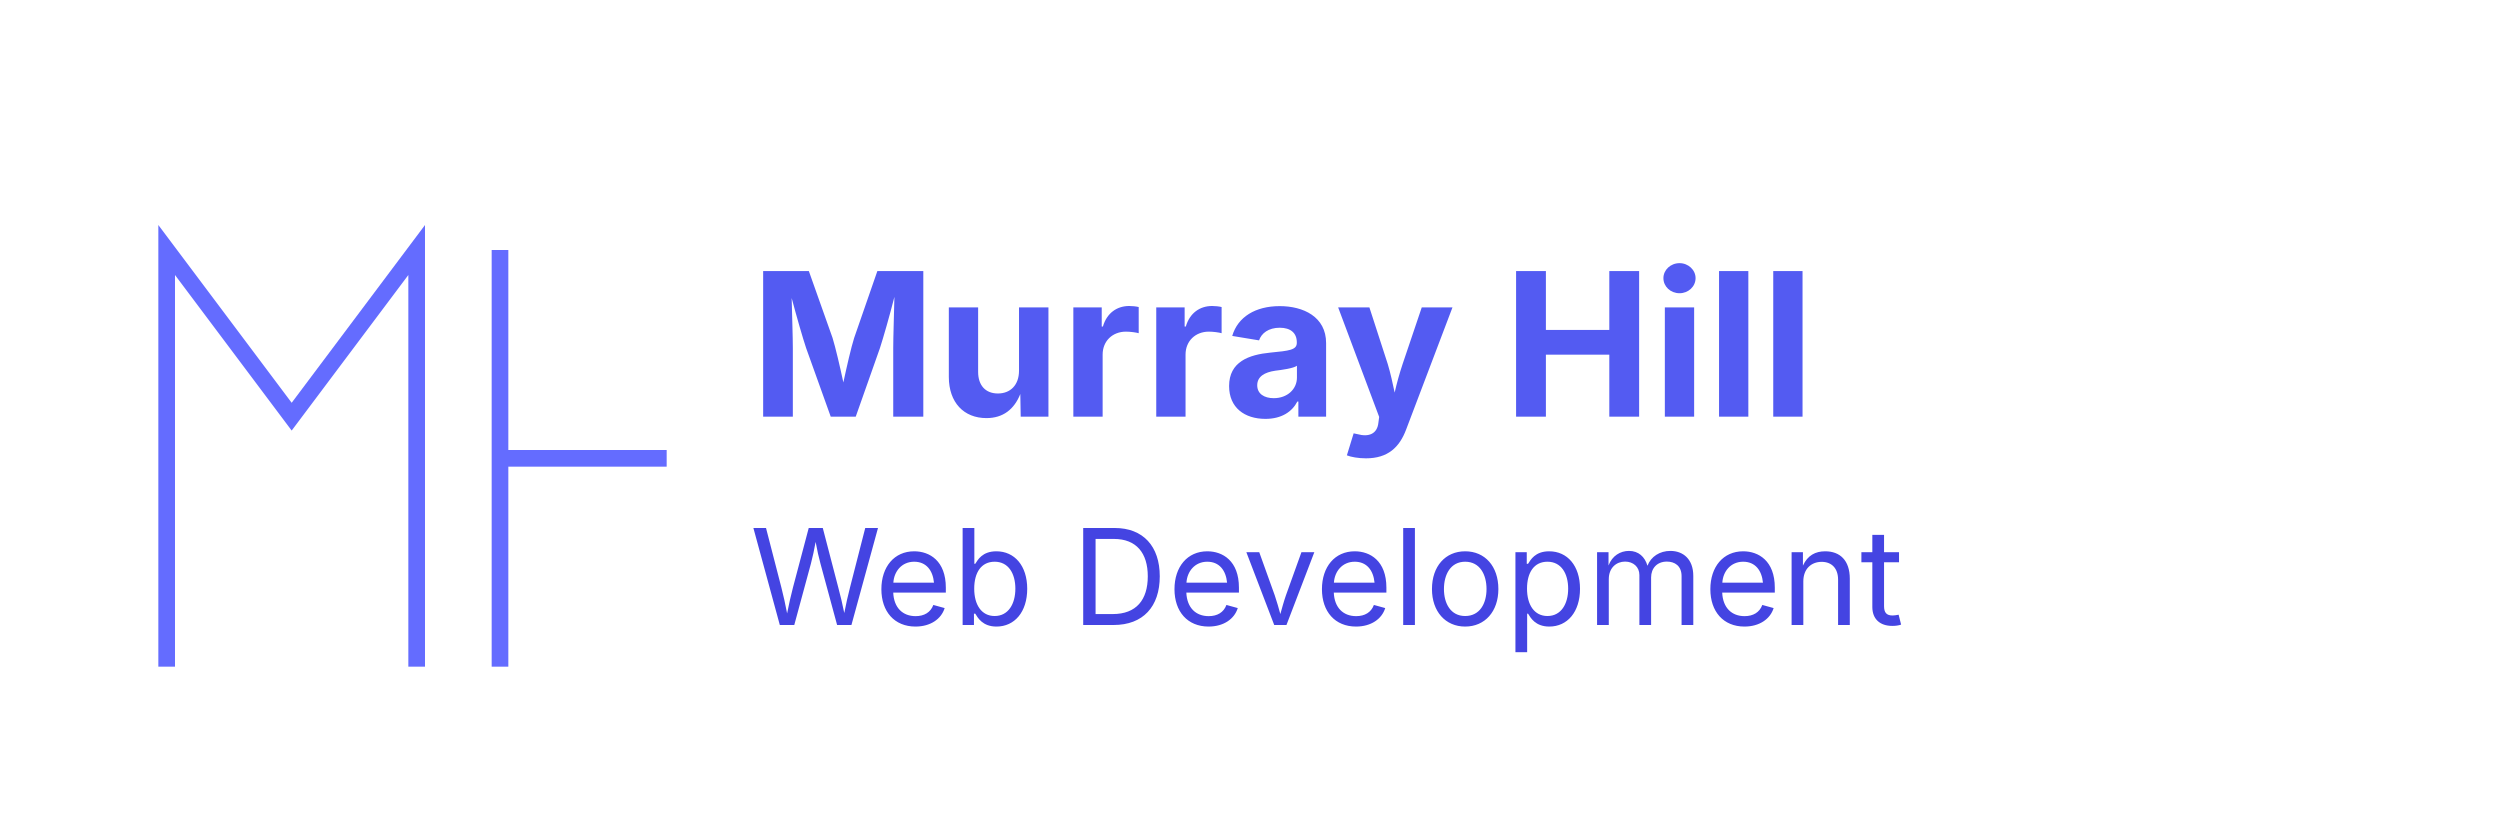
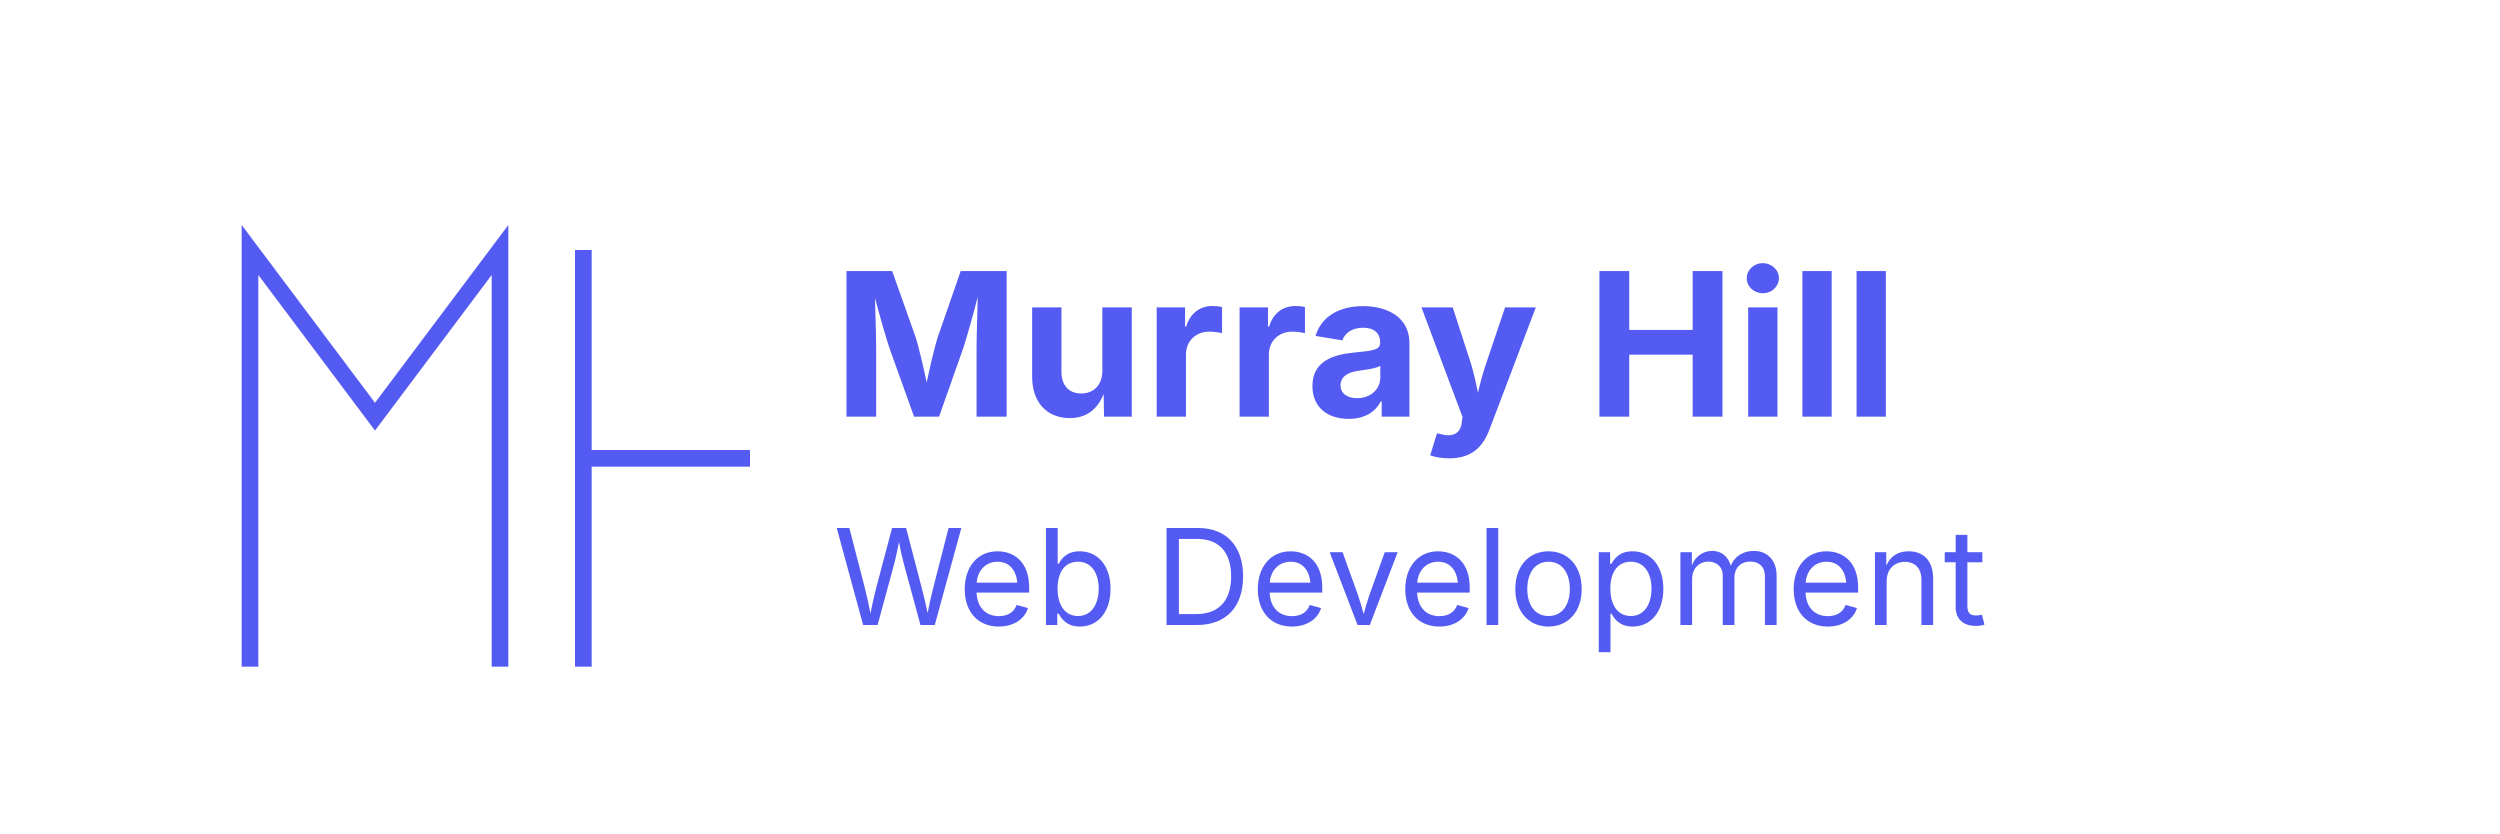
<svg xmlns="http://www.w3.org/2000/svg" width="300" height="100">
  <g>
-     <path d="M20 80 L20 30 L35 50 L50 30 L50 80" stroke="#646cff" stroke-width="2" fill="none" />
-     <path d="M60 80 L60 30 M60 55 L80 55" stroke="#646cff" stroke-width="2" />
+     <path d="M30 80 L30 30 L45 50 L60 30 L60 80" stroke="#535bf2" stroke-width="2" fill="none" />
+     <path d="M70 80 L70 30 M70 55 L90 55" stroke="#535bf2" stroke-width="2" />
  </g>
-   <text x="90" y="50" font-family="Inter, system-ui, Avenir, Helvetica, Arial, sans-serif" font-size="24" fill="#535bf2" font-weight="bold">Murray Hill</text>
-   <text x="90" y="75" font-family="Inter, system-ui, Avenir, Helvetica, Arial, sans-serif" font-size="16" fill="#4444e2">Web Development</text>
+   <text x="100" y="50" font-family="Inter, system-ui, Avenir, Helvetica, Arial, sans-serif" font-size="24" fill="#535bf2" font-weight="bold">
+     Murray Hill
+   </text>
+   <text x="100" y="75" font-family="Inter, system-ui, Avenir, Helvetica, Arial, sans-serif" font-size="16" fill="#535bf2">
+     Web Development
+   </text>
</svg>
